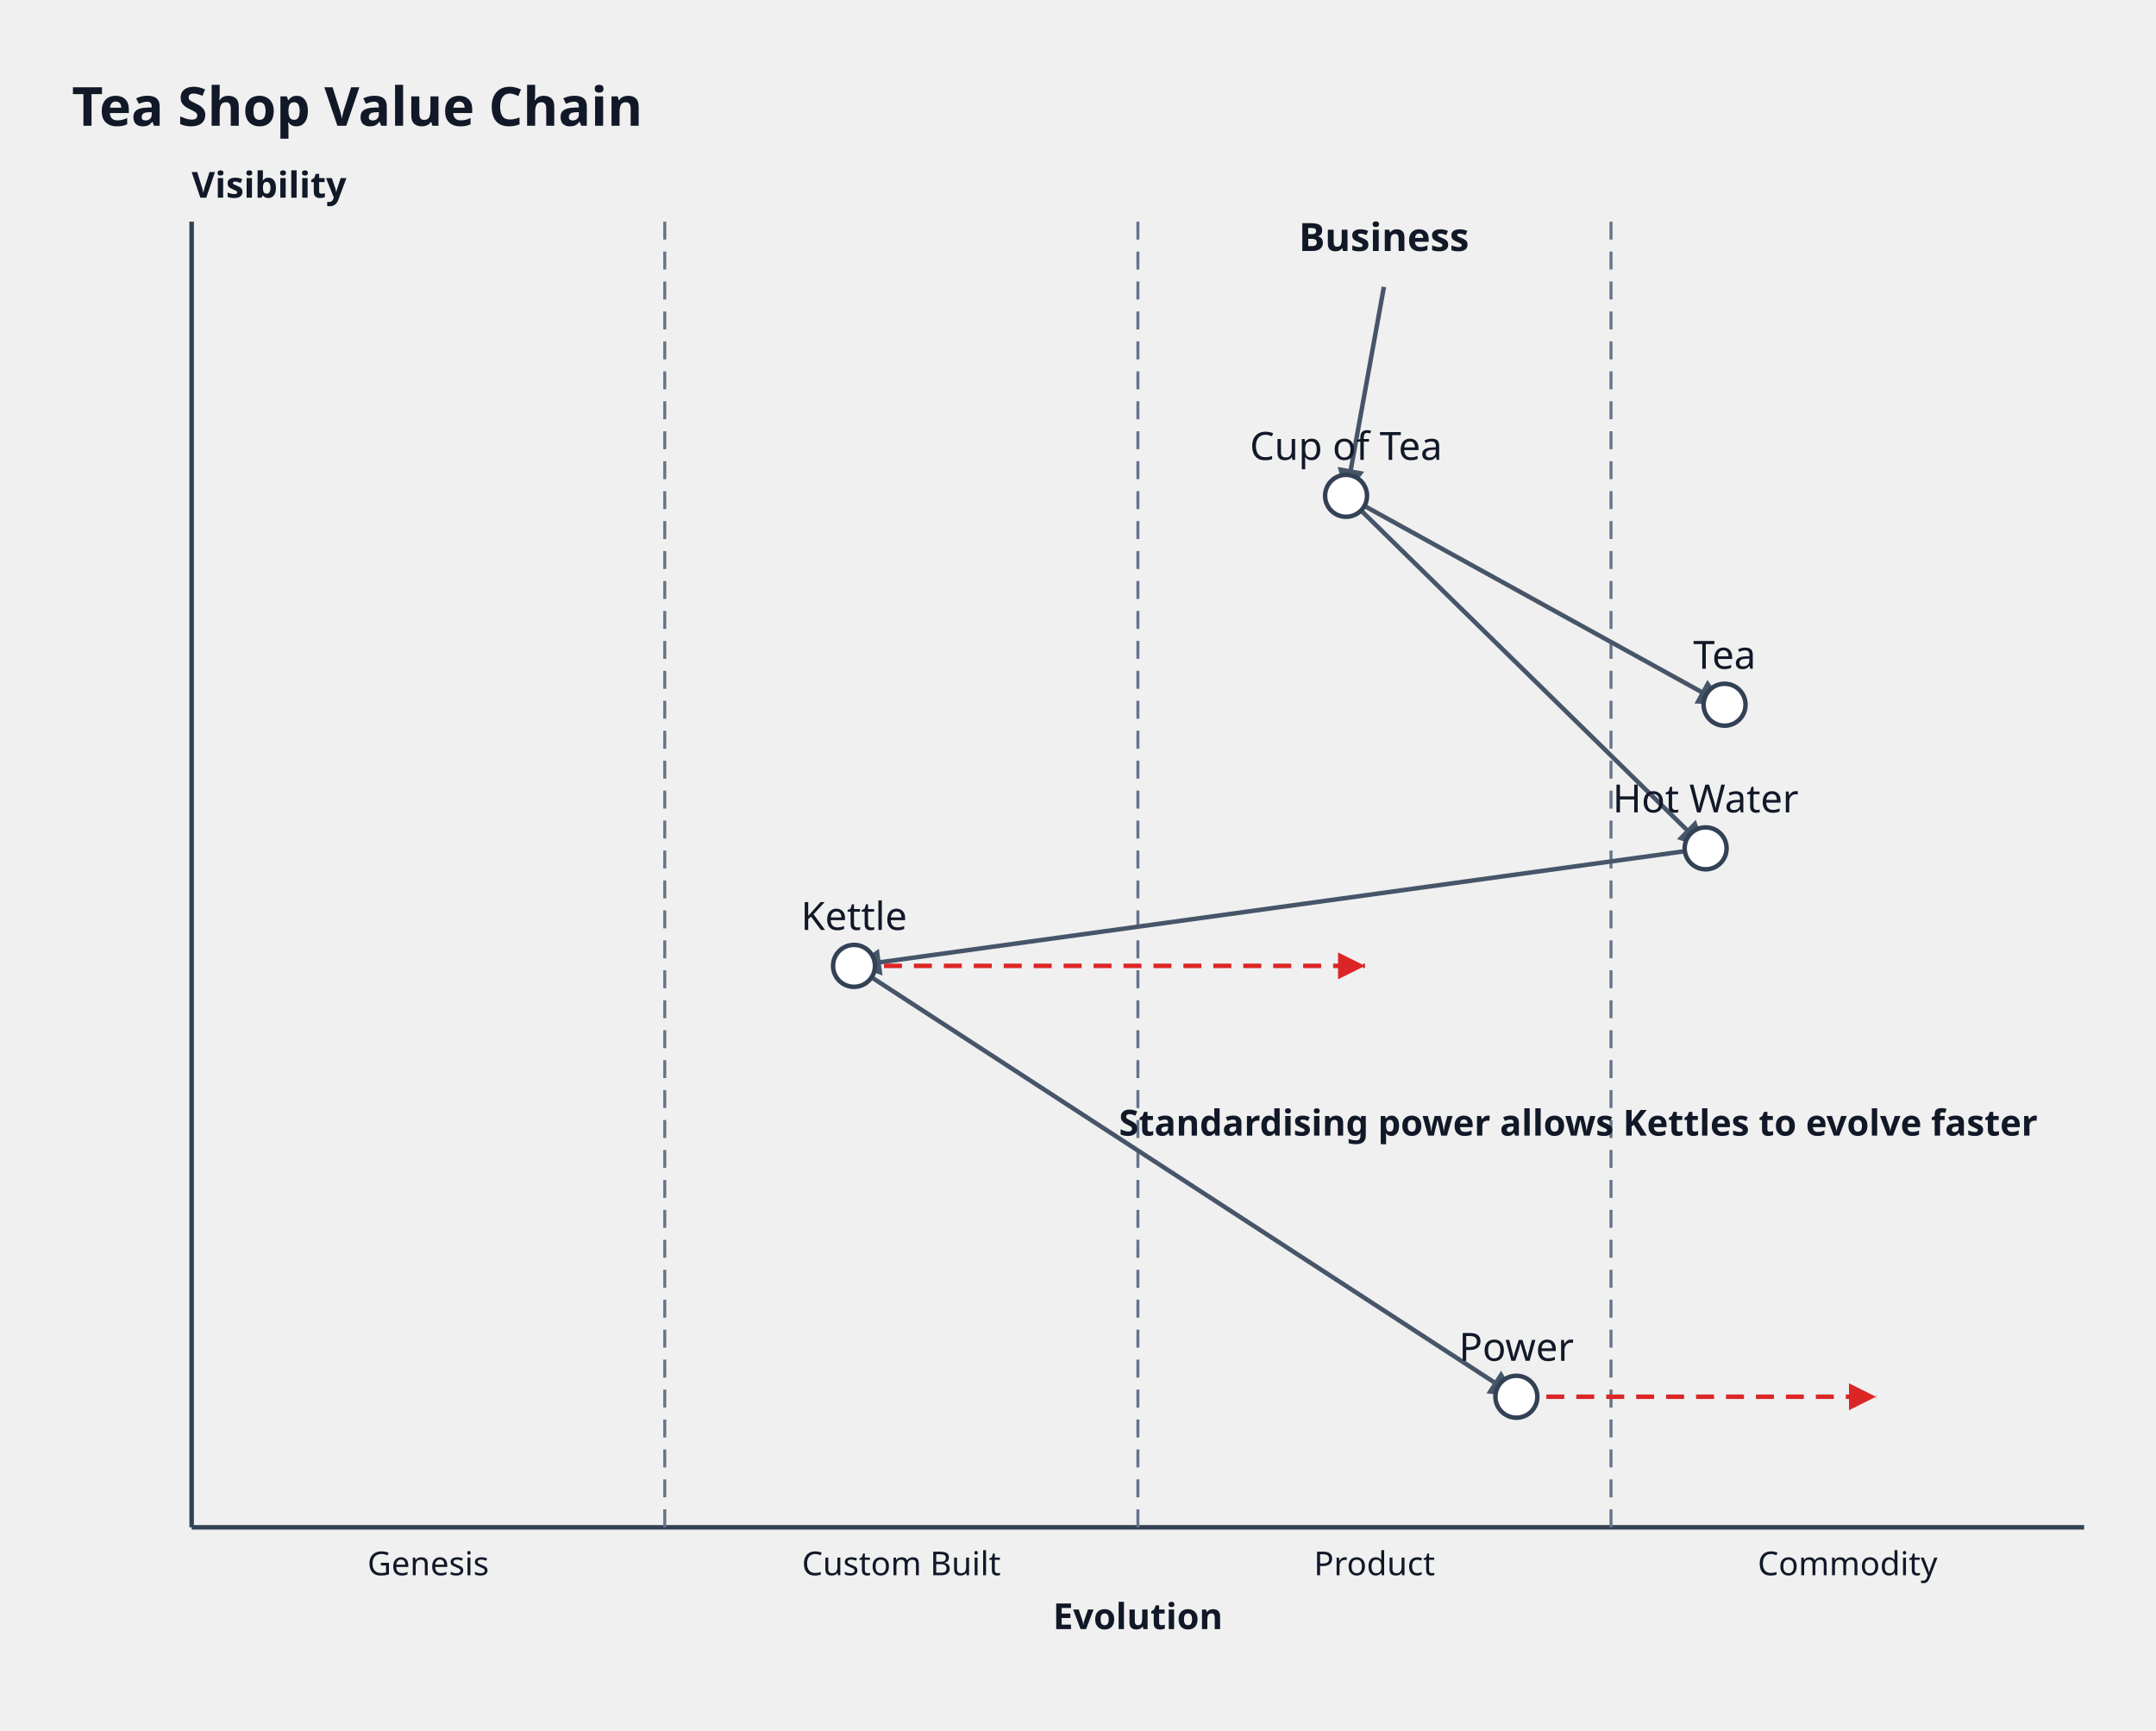
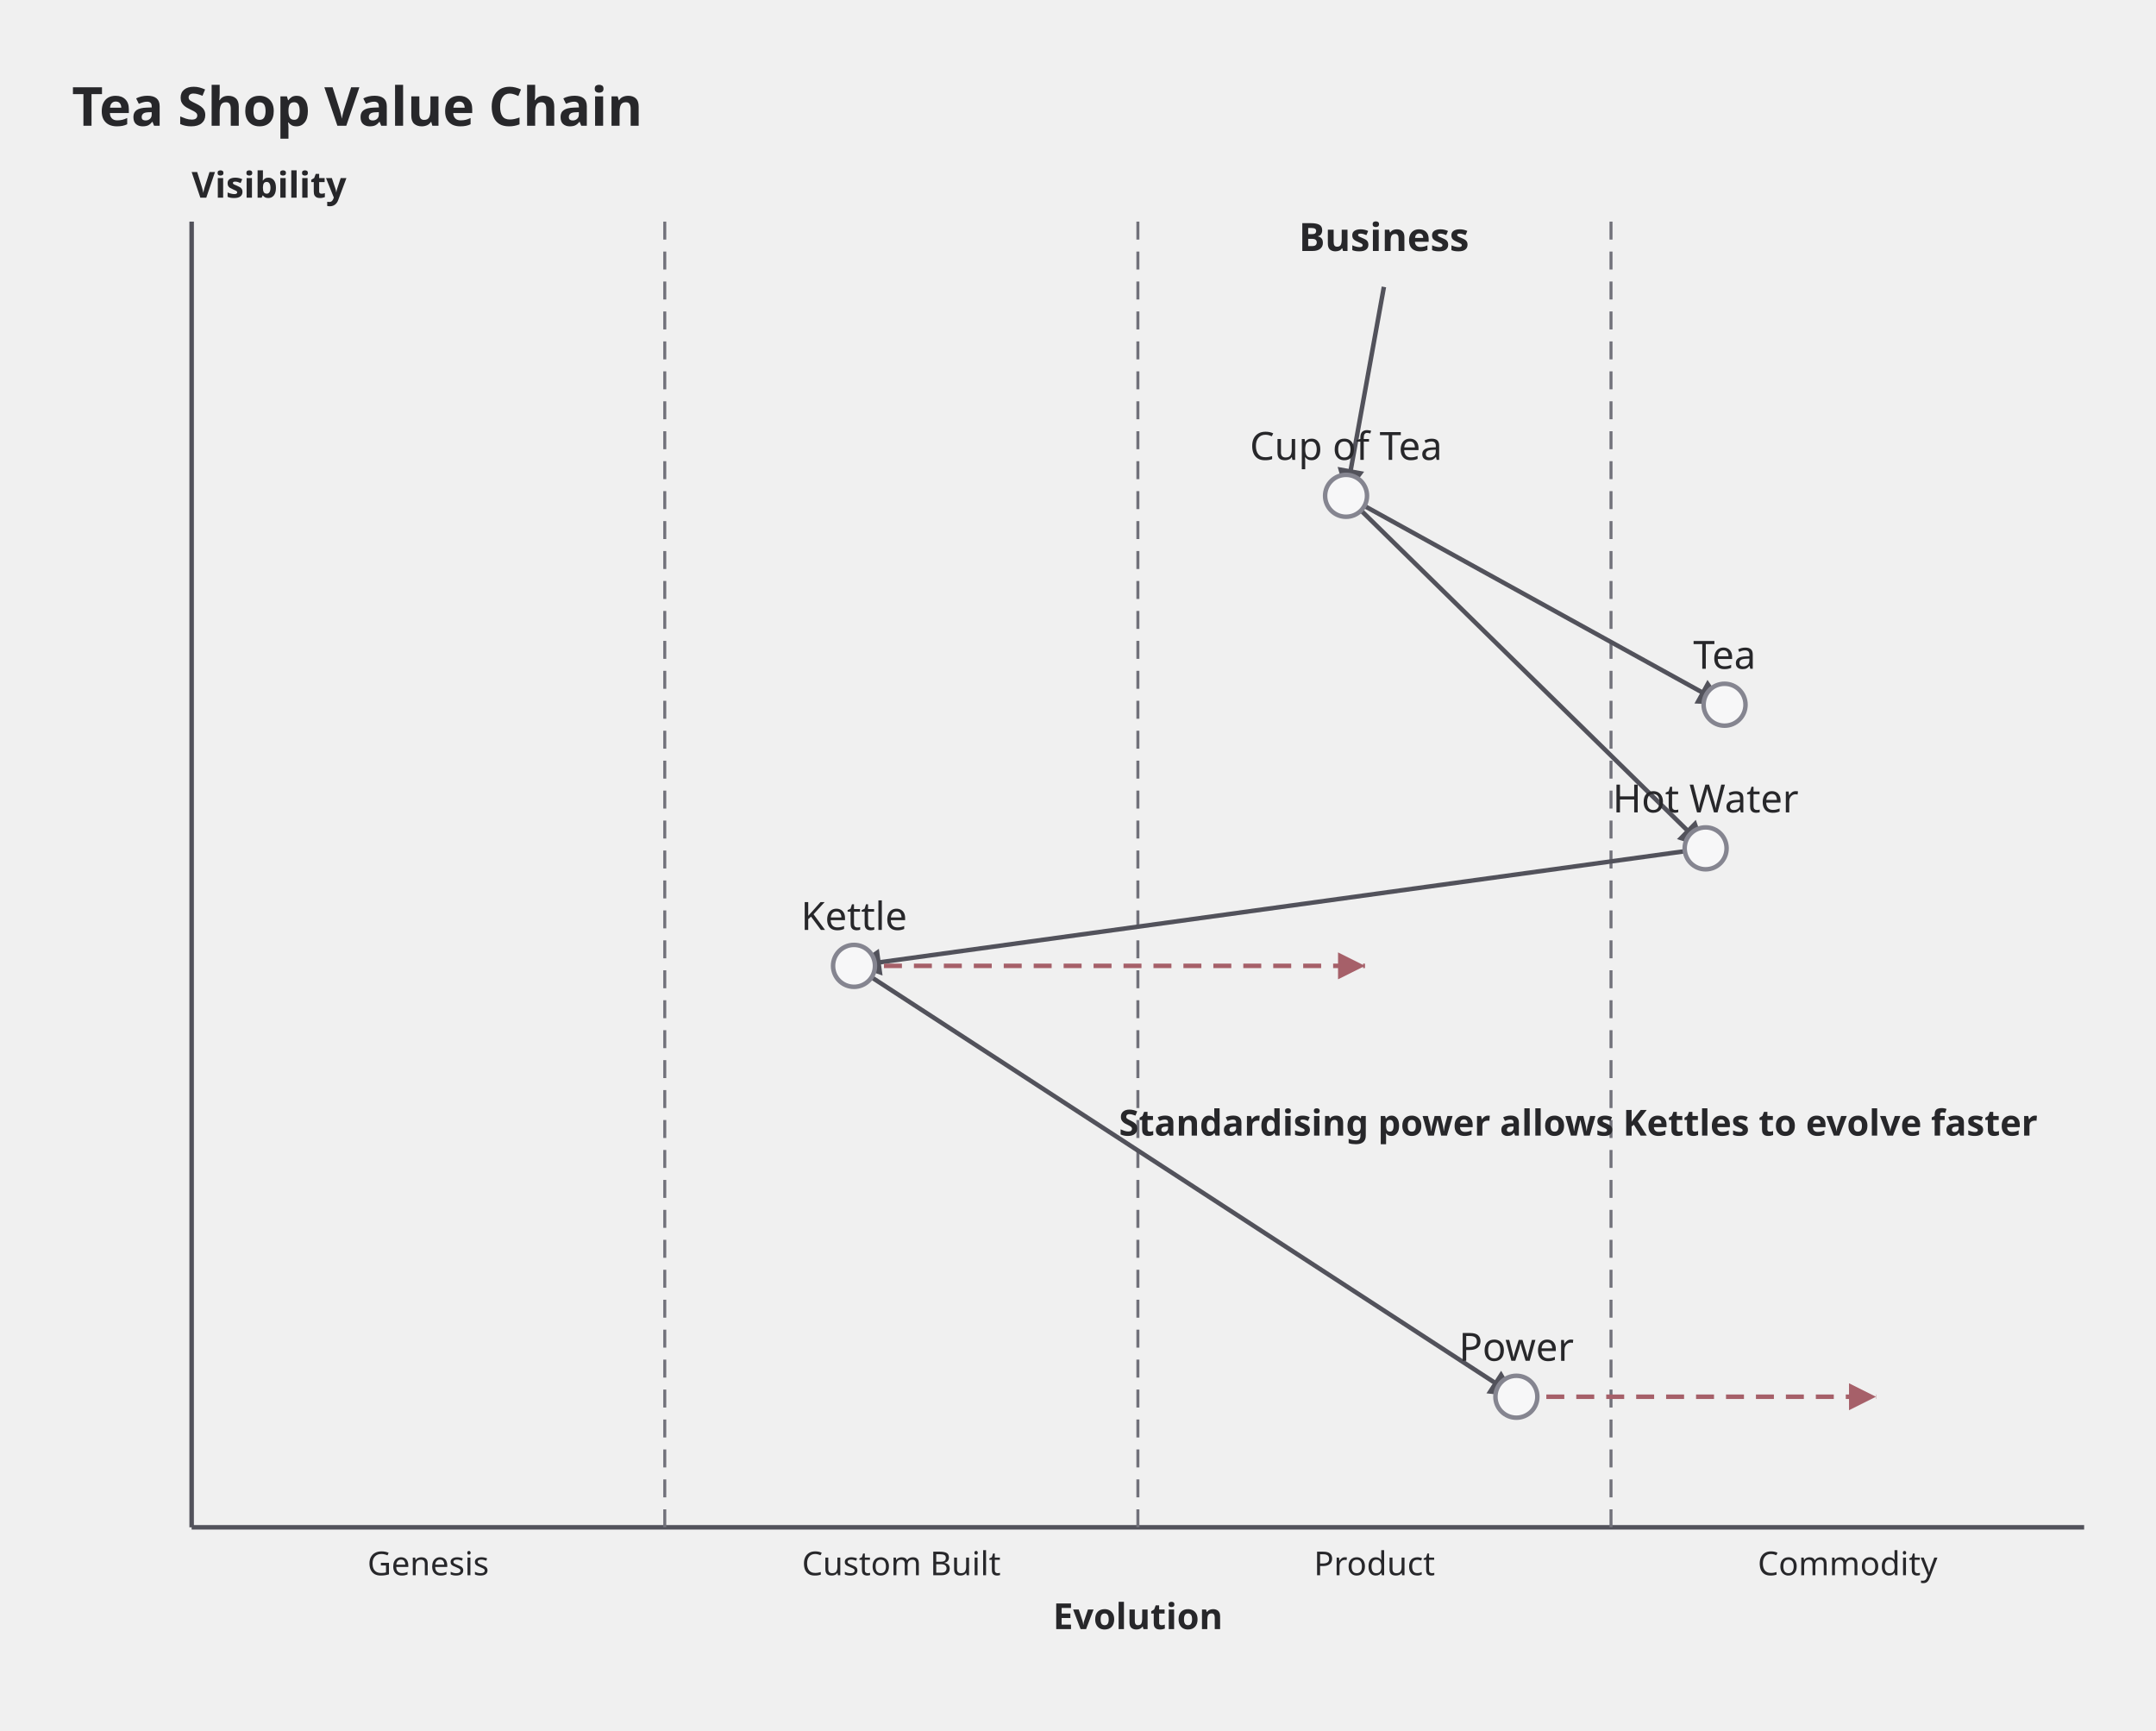
<svg xmlns="http://www.w3.org/2000/svg" width="720" height="578" viewBox="0 0 720 578" role="img">
-   <text x="24" y="42" text-anchor="start" font-family="sans-serif" font-size="18" font-weight="600" fill="#111827">Tea Shop Value Chain</text>
-   <line x1="64" y1="74" x2="64" y2="510" stroke="#334155" stroke-width="1.5" fill="none" />
-   <line x1="64" y1="510" x2="696" y2="510" stroke="#334155" stroke-width="1.5" fill="none" />
-   <text x="143" y="526" text-anchor="middle" font-family="sans-serif" font-size="11" font-weight="400" fill="#111827">Genesis</text>
-   <line x1="222" y1="74" x2="222" y2="510" stroke="#64748b" stroke-width="1" stroke-dasharray="6 4" fill="none" />
-   <text x="301" y="526" text-anchor="middle" font-family="sans-serif" font-size="11" font-weight="400" fill="#111827">Custom Built</text>
-   <line x1="380" y1="74" x2="380" y2="510" stroke="#64748b" stroke-width="1" stroke-dasharray="6 4" fill="none" />
-   <text x="459" y="526" text-anchor="middle" font-family="sans-serif" font-size="11" font-weight="400" fill="#111827">Product</text>
-   <line x1="538" y1="74" x2="538" y2="510" stroke="#64748b" stroke-width="1" stroke-dasharray="6 4" fill="none" />
-   <text x="617" y="526" text-anchor="middle" font-family="sans-serif" font-size="11" font-weight="400" fill="#111827">Commodity</text>
-   <text x="380" y="544" text-anchor="middle" font-family="sans-serif" font-size="12" font-weight="600" fill="#111827">Evolution</text>
-   <text x="64" y="66" text-anchor="start" font-family="sans-serif" font-size="12" font-weight="600" fill="#111827">Visibility</text>
-   <line x1="462.16" y1="95.8" x2="449.52" y2="165.56" stroke="#475569" stroke-width="1.5" fill="none" />
-   <polygon points="449.52,165.56 446.697,155.902 455.553,157.507" fill="#475569" />
-   <line x1="449.52" y1="165.56" x2="575.92" y2="235.32" stroke="#475569" stroke-width="1.5" fill="none" />
-   <polygon points="575.92,235.32 565.866,234.911 570.215,227.031" fill="#475569" />
-   <line x1="449.52" y1="165.56" x2="569.6" y2="283.28" stroke="#475569" stroke-width="1.5" fill="none" />
-   <polygon points="569.6,283.28 560.023,280.193 566.323,273.766" fill="#475569" />
-   <line x1="569.6" y1="283.28" x2="285.2" y2="322.52" stroke="#475569" stroke-width="1.5" fill="none" />
-   <polygon points="285.2,322.52 293.5,316.832 294.731,325.748" fill="#475569" />
-   <line x1="285.2" y1="322.52" x2="506.4" y2="466.4" stroke="#475569" stroke-width="1.5" fill="none" />
-   <polygon points="506.4,466.4 496.402,465.265 501.309,457.72" fill="#475569" />
-   <line x1="285.2" y1="322.52" x2="455.84" y2="322.52" stroke="#dc2626" stroke-width="1.5" stroke-dasharray="6 4" fill="none" />
-   <polygon points="455.84,322.52 446.84,318.02 446.84,327.02" fill="#dc2626" />
-   <line x1="506.4" y1="466.4" x2="626.48" y2="466.4" stroke="#dc2626" stroke-width="1.5" stroke-dasharray="6 4" fill="none" />
-   <polygon points="626.48,466.4 617.48,461.9 617.48,470.9" fill="#dc2626" />
-   <text x="462.16" y="83.8" text-anchor="middle" font-family="sans-serif" font-size="13" font-weight="600" fill="#111827">Business</text>
-   <ellipse cx="449.52" cy="165.56" rx="7" ry="7" fill="#ffffff" fill-opacity="1" stroke="#334155" stroke-width="1.5" />
-   <text x="449.52" y="153.56" text-anchor="middle" font-family="sans-serif" font-size="13" font-weight="400" fill="#111827">Cup of Tea</text>
-   <ellipse cx="575.92" cy="235.32" rx="7" ry="7" fill="#ffffff" fill-opacity="1" stroke="#334155" stroke-width="1.5" />
-   <text x="575.92" y="223.32" text-anchor="middle" font-family="sans-serif" font-size="13" font-weight="400" fill="#111827">Tea</text>
-   <ellipse cx="569.6" cy="283.28" rx="7" ry="7" fill="#ffffff" fill-opacity="1" stroke="#334155" stroke-width="1.5" />
-   <text x="569.6" y="271.28" text-anchor="middle" font-family="sans-serif" font-size="13" font-weight="400" fill="#111827">Hot Water</text>
-   <ellipse cx="285.2" cy="322.52" rx="7" ry="7" fill="#ffffff" fill-opacity="1" stroke="#334155" stroke-width="1.5" />
-   <text x="285.2" y="310.52" text-anchor="middle" font-family="sans-serif" font-size="13" font-weight="400" fill="#111827">Kettle</text>
-   <ellipse cx="506.4" cy="466.4" rx="7" ry="7" fill="#ffffff" fill-opacity="1" stroke="#334155" stroke-width="1.5" />
-   <text x="506.4" y="454.4" text-anchor="middle" font-family="sans-serif" font-size="13" font-weight="400" fill="#111827">Power</text>
-   <text x="373.68" y="379.2" text-anchor="start" font-family="sans-serif" font-size="12" font-weight="600" fill="#111827">Standardising power allows Kettles to evolve faster</text>
+   <text x="24" y="42" text-anchor="start" font-family="sans-serif" font-size="18" font-weight="600" fill="#27272a">Tea Shop Value Chain</text>
+   <line x1="64" y1="74" x2="64" y2="510" stroke="#52525b" stroke-width="1.5" fill="none" />
+   <line x1="64" y1="510" x2="696" y2="510" stroke="#52525b" stroke-width="1.5" fill="none" />
+   <text x="143" y="526" text-anchor="middle" font-family="sans-serif" font-size="11" font-weight="400" fill="#27272a">Genesis</text>
+   <line x1="222" y1="74" x2="222" y2="510" stroke="#71717a" stroke-width="1" stroke-dasharray="6 4" fill="none" />
+   <text x="301" y="526" text-anchor="middle" font-family="sans-serif" font-size="11" font-weight="400" fill="#27272a">Custom Built</text>
+   <line x1="380" y1="74" x2="380" y2="510" stroke="#71717a" stroke-width="1" stroke-dasharray="6 4" fill="none" />
+   <text x="459" y="526" text-anchor="middle" font-family="sans-serif" font-size="11" font-weight="400" fill="#27272a">Product</text>
+   <line x1="538" y1="74" x2="538" y2="510" stroke="#71717a" stroke-width="1" stroke-dasharray="6 4" fill="none" />
+   <text x="617" y="526" text-anchor="middle" font-family="sans-serif" font-size="11" font-weight="400" fill="#27272a">Commodity</text>
+   <text x="380" y="544" text-anchor="middle" font-family="sans-serif" font-size="12" font-weight="600" fill="#27272a">Evolution</text>
+   <text x="64" y="66" text-anchor="start" font-family="sans-serif" font-size="12" font-weight="600" fill="#27272a">Visibility</text>
+   <line x1="462.16" y1="95.8" x2="449.52" y2="165.56" stroke="#52525b" stroke-width="1.5" fill="none" />
+   <polygon points="449.52,165.56 446.697,155.902 455.553,157.507" fill="#52525b" />
+   <line x1="449.52" y1="165.56" x2="575.92" y2="235.32" stroke="#52525b" stroke-width="1.5" fill="none" />
+   <polygon points="575.92,235.32 565.866,234.911 570.215,227.031" fill="#52525b" />
+   <line x1="449.52" y1="165.56" x2="569.6" y2="283.28" stroke="#52525b" stroke-width="1.5" fill="none" />
+   <polygon points="569.6,283.28 560.023,280.193 566.323,273.766" fill="#52525b" />
+   <line x1="569.6" y1="283.28" x2="285.2" y2="322.52" stroke="#52525b" stroke-width="1.5" fill="none" />
+   <polygon points="285.2,322.52 293.5,316.832 294.731,325.748" fill="#52525b" />
+   <line x1="285.2" y1="322.52" x2="506.4" y2="466.4" stroke="#52525b" stroke-width="1.5" fill="none" />
+   <polygon points="506.4,466.4 496.402,465.265 501.309,457.72" fill="#52525b" />
+   <line x1="285.2" y1="322.52" x2="455.84" y2="322.52" stroke="#a66069" stroke-width="1.5" stroke-dasharray="6 4" fill="none" />
+   <polygon points="455.84,322.52 446.84,318.02 446.84,327.02" fill="#a66069" />
+   <line x1="506.4" y1="466.4" x2="626.48" y2="466.4" stroke="#a66069" stroke-width="1.5" stroke-dasharray="6 4" fill="none" />
+   <polygon points="626.48,466.4 617.48,461.9 617.48,470.9" fill="#a66069" />
+   <text x="462.16" y="83.8" text-anchor="middle" font-family="sans-serif" font-size="13" font-weight="600" fill="#27272a">Business</text>
+   <ellipse cx="449.52" cy="165.56" rx="7" ry="7" fill="#f7f7f8" fill-opacity="1" stroke="#858590" stroke-width="1.5" />
+   <text x="449.52" y="153.56" text-anchor="middle" font-family="sans-serif" font-size="13" font-weight="400" fill="#27272a">Cup of Tea</text>
+   <ellipse cx="575.92" cy="235.32" rx="7" ry="7" fill="#f7f7f8" fill-opacity="1" stroke="#858590" stroke-width="1.5" />
+   <text x="575.92" y="223.32" text-anchor="middle" font-family="sans-serif" font-size="13" font-weight="400" fill="#27272a">Tea</text>
+   <ellipse cx="569.6" cy="283.28" rx="7" ry="7" fill="#f7f7f8" fill-opacity="1" stroke="#858590" stroke-width="1.5" />
+   <text x="569.6" y="271.28" text-anchor="middle" font-family="sans-serif" font-size="13" font-weight="400" fill="#27272a">Hot Water</text>
+   <ellipse cx="285.2" cy="322.52" rx="7" ry="7" fill="#f7f7f8" fill-opacity="1" stroke="#858590" stroke-width="1.5" />
+   <text x="285.2" y="310.52" text-anchor="middle" font-family="sans-serif" font-size="13" font-weight="400" fill="#27272a">Kettle</text>
+   <ellipse cx="506.4" cy="466.4" rx="7" ry="7" fill="#f7f7f8" fill-opacity="1" stroke="#858590" stroke-width="1.5" />
+   <text x="506.4" y="454.4" text-anchor="middle" font-family="sans-serif" font-size="13" font-weight="400" fill="#27272a">Power</text>
+   <text x="373.68" y="379.2" text-anchor="start" font-family="sans-serif" font-size="12" font-weight="600" fill="#27272a">Standardising power allows Kettles to evolve faster</text>
</svg>
